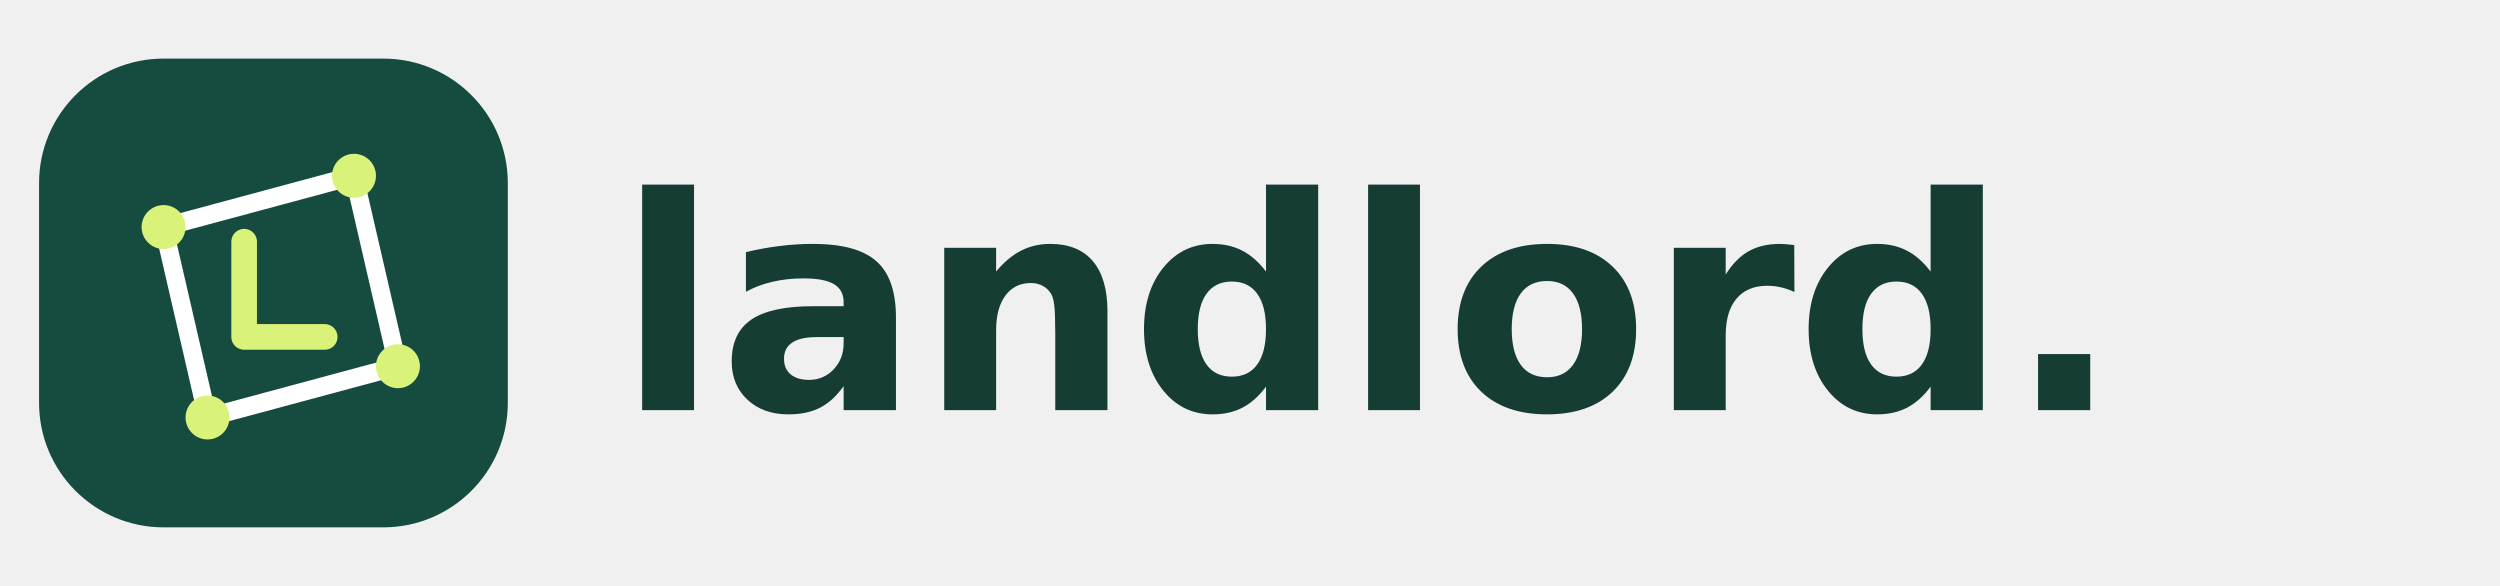
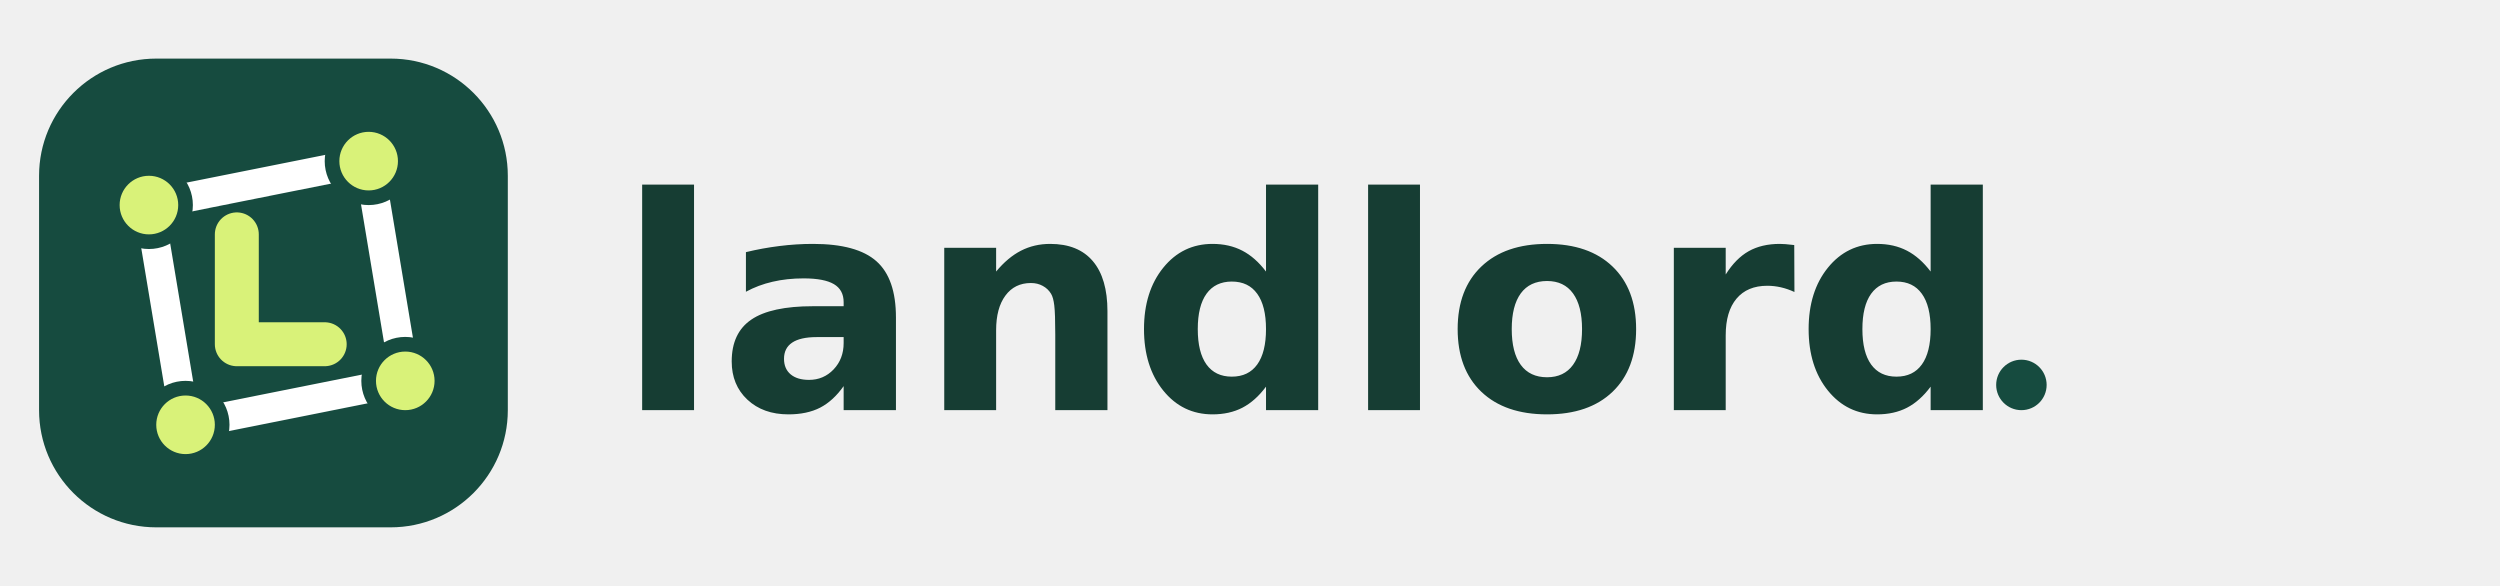
<svg xmlns="http://www.w3.org/2000/svg" width="640" height="150" viewBox="0 0 640 150">
  <g transform="translate(10 15) scale(1.875)">
-     <rect width="64" height="64" rx="17" fill="#164B3F" />
-     <path d="M17 23 43 16 49 42 23 49Z" fill="none" stroke="#fff" stroke-width="2.5" stroke-linejoin="round" />
-     <path d="M28 25v13h11" fill="none" stroke="#D9F279" stroke-width="3.5" stroke-linecap="round" stroke-linejoin="round" />
-     <g fill="#D9F279">
-       <circle cx="17" cy="23" r="3" />
-       <circle cx="43" cy="16" r="3" />
-       <circle cx="49" cy="42" r="3" />
-       <circle cx="23" cy="49" r="3" />
+     <rect width="64" height="64" rx="16" fill="#164B3F" />
+     <path d="M15 20 45 14 50 44 20 50Z" fill="none" stroke="#fff" stroke-width="4" stroke-linejoin="round" />
+     <path d="M27 24v15h12" fill="none" stroke="#D9F279" stroke-width="6" stroke-linecap="round" stroke-linejoin="round" />
+     <g fill="#D9F279" stroke="#164B3F" stroke-width="2">
+       <circle cx="15" cy="20" r="5" />
+       <circle cx="45" cy="14" r="5" />
+       <circle cx="50" cy="44" r="5" />
+       <circle cx="20" cy="50" r="5" />
    </g>
  </g>
-   <text x="158" y="105" font-family="'DejaVu Sans', 'Noto Sans Bengali', sans-serif" font-size="76" fill="#163D33" font-weight="700">landlord.</text>
+   <text x="158" y="105" font-family="'DejaVu Sans', 'Noto Sans Bengali', sans-serif" font-size="76" fill="#163D33" font-weight="700">landlord</text>
+   <circle cx="517.48" cy="98.54" r="6.46" fill="#164B3F" />
</svg>
